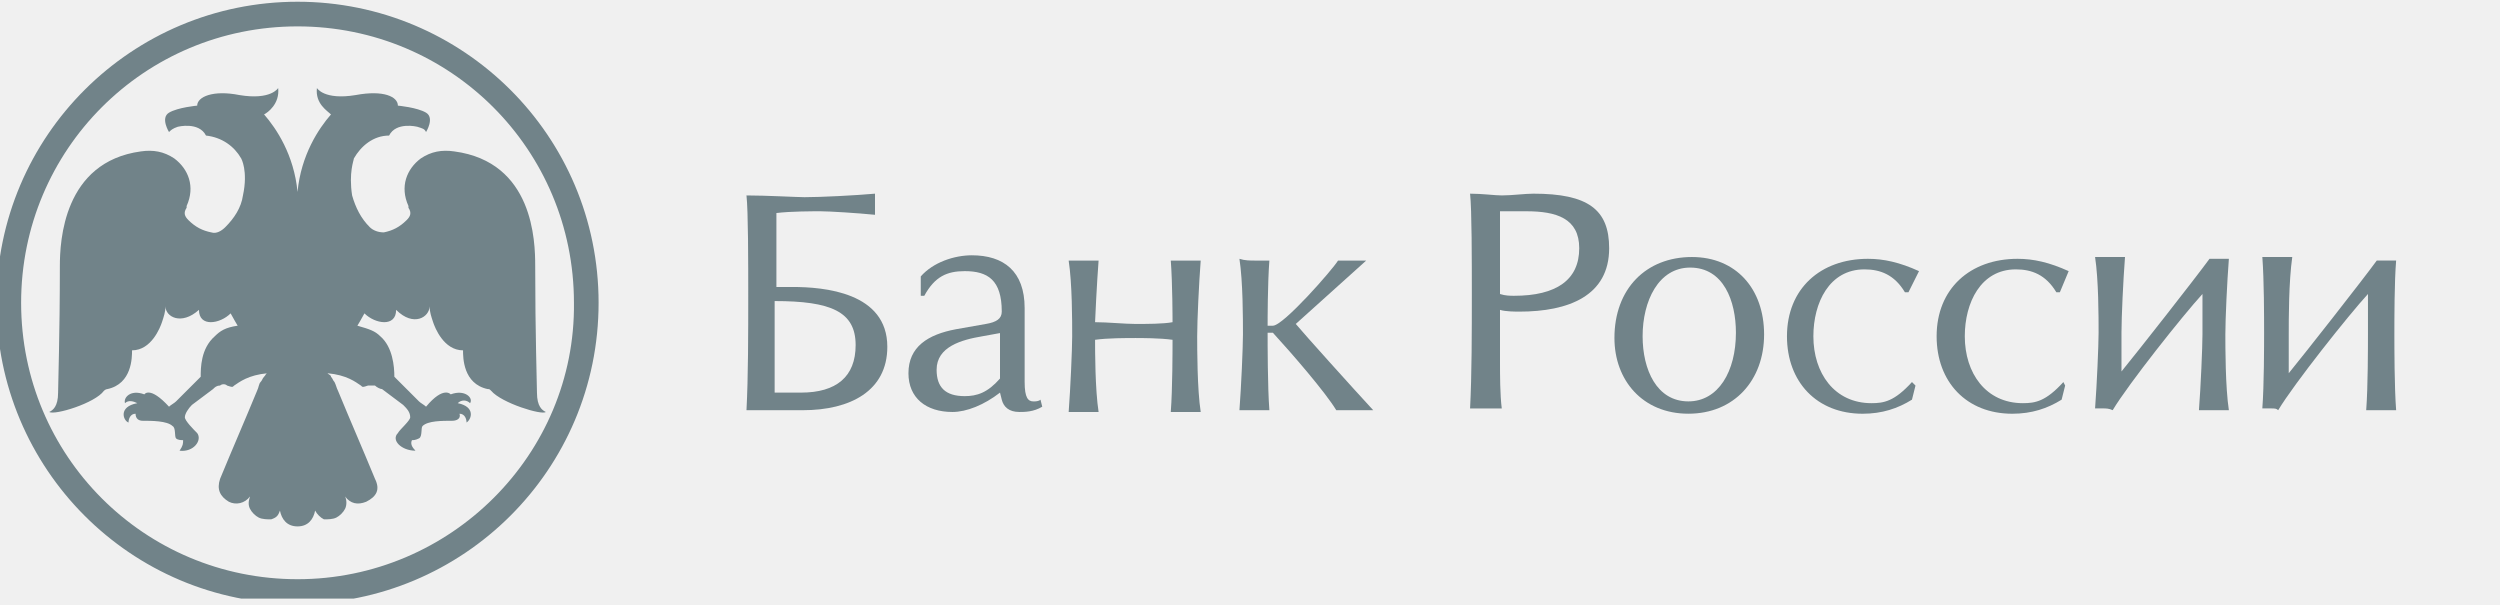
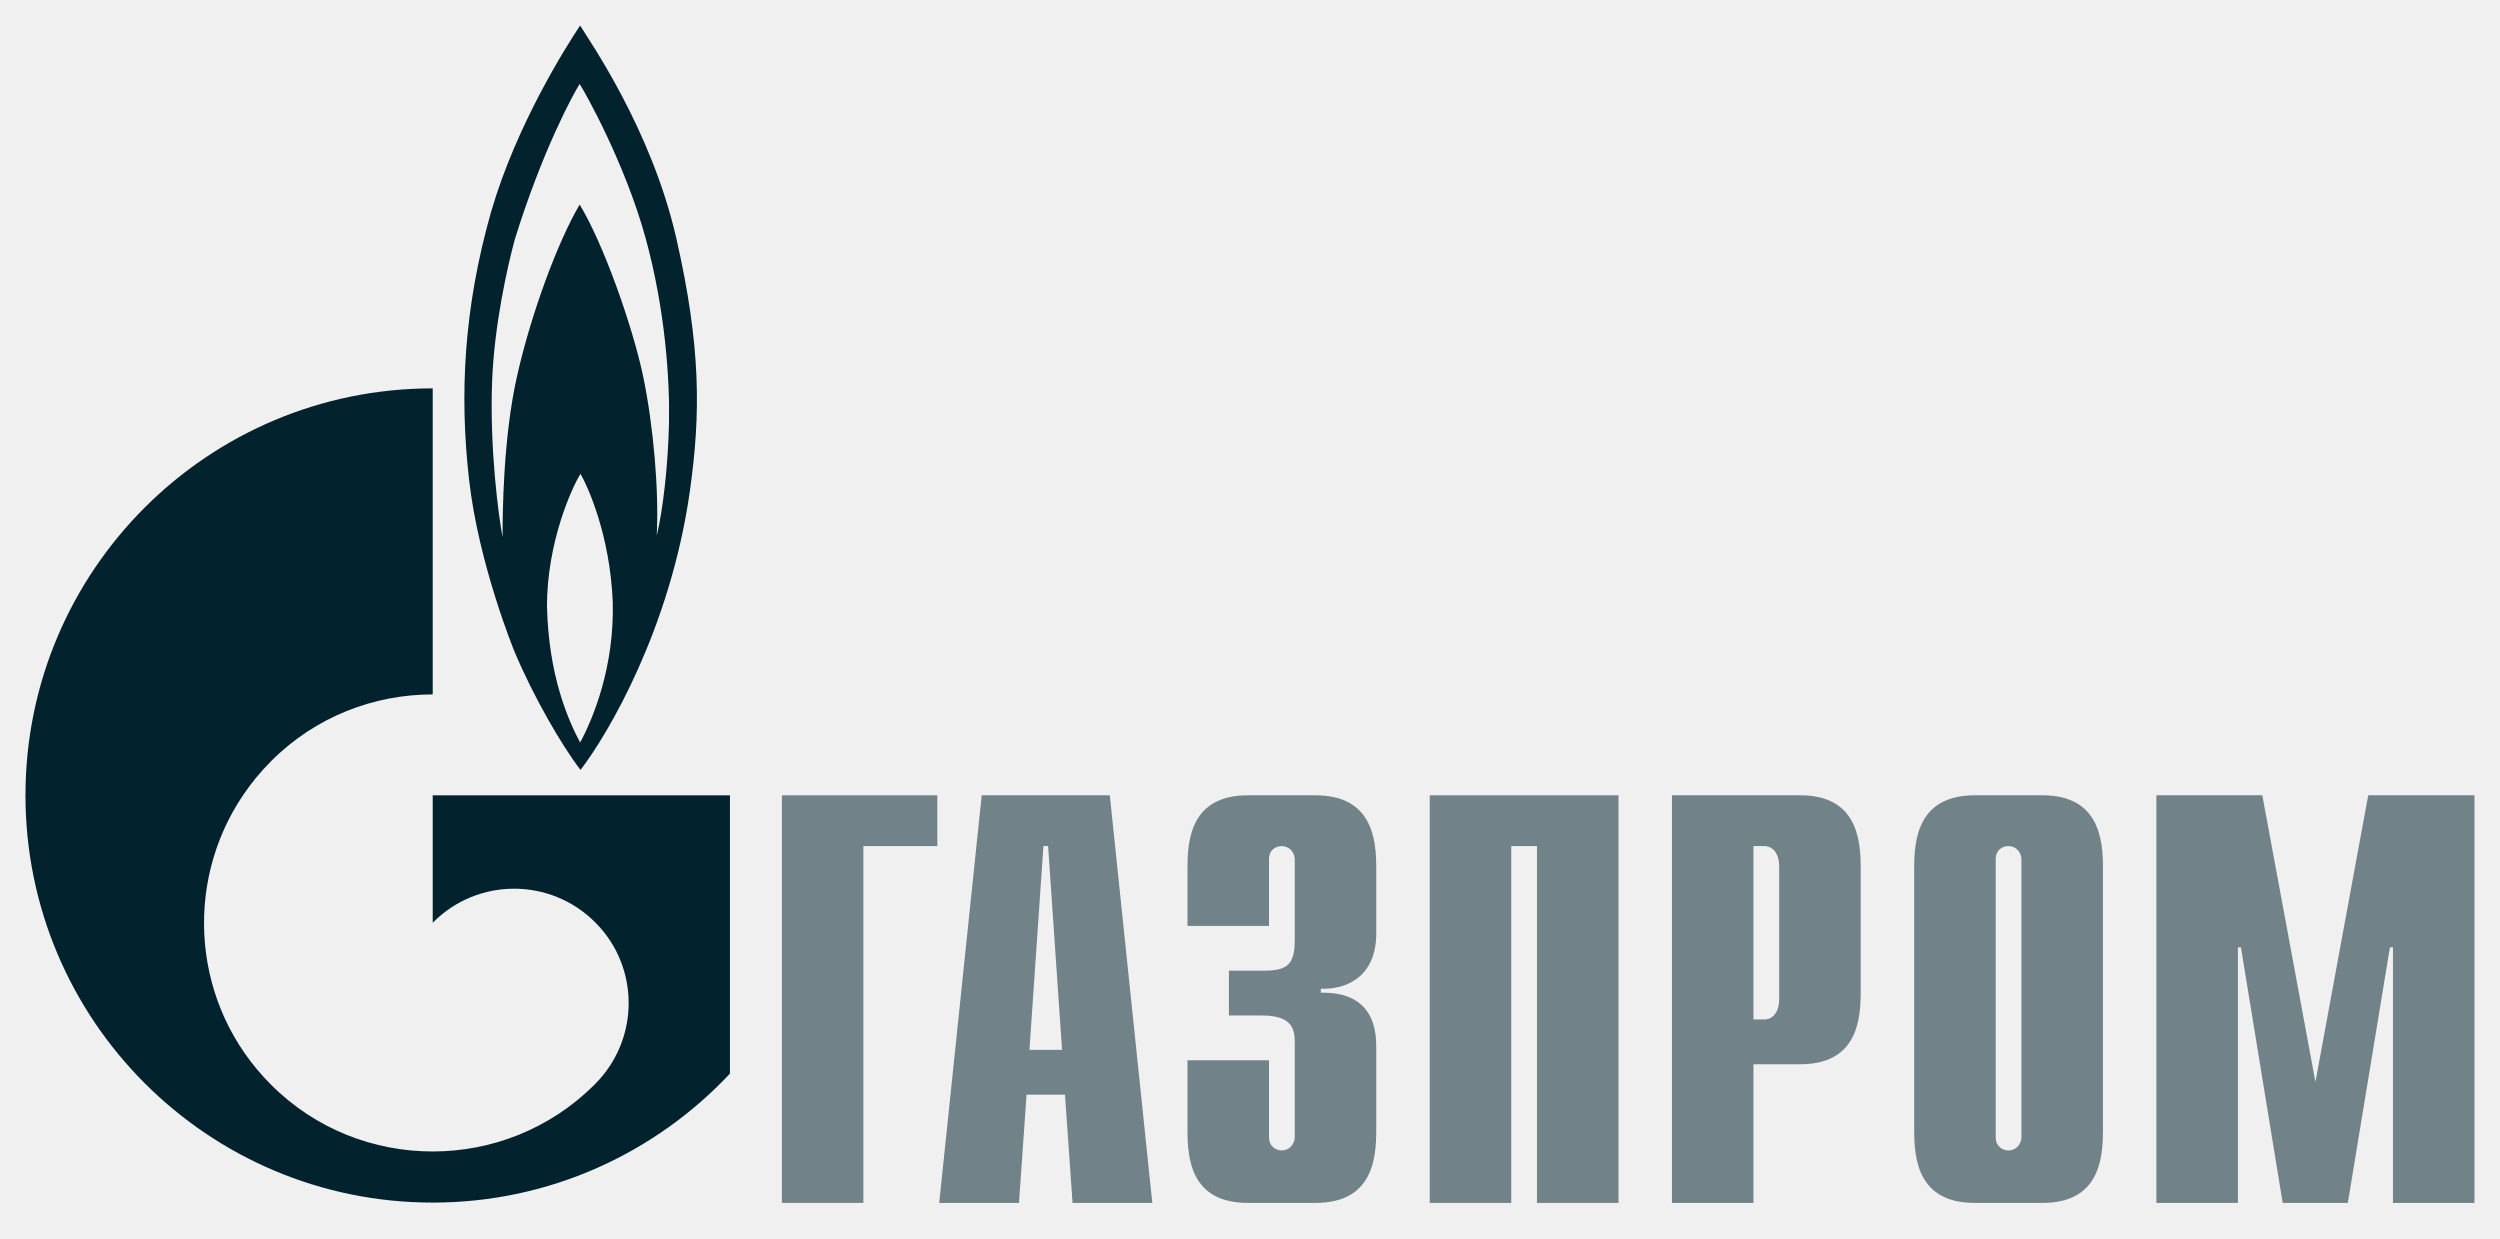
- <svg xmlns="http://www.w3.org/2000/svg" width="240" height="58" viewBox="0 0 240 58" fill="none">
-   <g id="10andmore 1" clip-path="url(#clip0_182_1786)">
-     <g id="Group">
-       <g id="Group_2">
-         <g id="Group_3">
-           <path id="Vector" d="M28.564 0.167C12.676 0.167 -0.338 13.012 -0.338 29.068C-0.338 44.956 12.507 57.97 28.564 57.97C44.451 57.97 57.465 45.125 57.465 29.068C57.465 13.012 44.451 0.167 28.564 0.167ZM28.564 55.604C13.859 55.604 2.028 43.773 2.028 29.068C2.028 14.364 13.859 2.533 28.564 2.533C43.268 2.533 55.099 14.364 55.099 29.068C55.268 43.604 43.268 55.604 28.564 55.604Z" fill="#718389" />
-         </g>
-         <path id="Vector_2" d="M28.563 50.535C29.578 50.535 30.084 49.859 30.253 49.014C30.423 49.352 30.761 49.69 31.099 49.859C31.437 49.859 31.944 49.859 32.282 49.69C32.62 49.521 32.958 49.183 33.127 48.845C33.296 48.507 33.296 47.999 33.127 47.661C33.634 48.337 34.31 48.507 35.155 48.169C36.169 47.661 36.507 46.985 36 45.971C34.817 43.098 33.634 40.394 32.451 37.521C32.282 37.183 32.282 37.014 32.113 36.675C31.944 36.507 31.944 36.337 31.775 36.169C31.775 35.999 31.606 35.999 31.437 35.831C33.296 35.999 34.141 36.676 34.648 37.014C34.817 37.183 34.817 37.183 35.324 37.014C35.493 37.014 35.831 37.014 36 37.014C36.169 37.183 36.507 37.352 36.676 37.352C37.352 37.859 38.028 38.366 38.704 38.873C39.042 39.211 39.38 39.549 39.38 40.056C39.38 40.394 38.366 41.239 38.197 41.577C37.521 42.253 38.535 43.267 39.887 43.267C39.549 42.929 39.38 42.591 39.549 42.253C39.718 42.253 39.887 42.253 40.225 42.084C40.563 41.915 40.394 41.07 40.563 40.901C41.07 40.394 42.422 40.394 43.437 40.394C43.775 40.394 44.282 40.225 44.113 39.718C44.62 39.718 44.789 40.225 44.789 40.563C45.296 40.225 45.634 39.042 43.944 38.704C44.282 38.366 44.789 38.366 45.127 38.704C45.465 38.197 44.62 37.352 43.268 37.859C43.268 37.859 42.592 37.014 40.901 39.042C40.732 38.873 40.394 38.704 40.225 38.535C39.549 37.859 37.859 36.169 37.859 36.169C37.859 35.154 37.69 33.295 36.507 32.281C36 31.774 35.493 31.605 34.31 31.267C34.31 31.267 34.817 30.422 34.986 30.084C36 31.098 38.028 31.436 38.028 29.746C39.718 31.436 41.239 30.422 41.239 29.408C41.239 29.915 41.408 30.422 41.578 30.929C41.746 31.436 42.592 33.633 44.451 33.633C44.451 34.309 44.451 36.845 46.817 37.352C46.986 37.352 46.986 37.352 47.155 37.521C48.169 38.704 52.056 39.887 52.394 39.549C52.056 39.38 51.549 39.042 51.549 37.69C51.549 36.845 51.38 32.112 51.38 25.521C51.38 23.154 51.211 15.549 43.606 14.535C42.423 14.366 41.408 14.535 40.394 15.211C39.042 16.225 38.366 17.915 39.211 19.774V19.943C39.549 20.45 39.38 20.788 39.042 21.126C38.366 21.802 37.69 22.14 36.845 22.309C36.338 22.309 35.831 22.14 35.493 21.802C34.648 20.957 34.141 19.943 33.803 18.76C33.465 16.563 33.972 15.38 33.972 15.211C34.648 14.028 35.831 13.014 37.352 13.014C38.028 11.662 40.056 12.168 40.056 12.168C40.563 12.338 40.732 12.338 40.901 12.675C40.901 12.675 41.746 11.323 40.901 10.816C40.056 10.309 38.197 10.14 38.197 10.14C38.197 9.295 36.845 8.619 34.141 9.126C31.099 9.633 30.423 8.45 30.423 8.45C30.253 9.971 31.437 10.647 31.775 10.985C30.592 12.338 28.901 14.873 28.563 18.422C28.225 14.873 26.535 12.338 25.352 10.985C25.69 10.816 26.873 9.971 26.704 8.45C26.704 8.45 26.028 9.633 22.986 9.126C20.451 8.619 18.93 9.295 18.93 10.14C18.93 10.14 17.07 10.309 16.225 10.816C15.38 11.323 16.225 12.675 16.225 12.675C16.394 12.507 16.563 12.338 17.07 12.168C17.07 12.168 19.099 11.662 19.775 13.014C21.296 13.183 22.479 14.028 23.155 15.211C23.155 15.211 23.831 16.394 23.324 18.76C23.155 19.943 22.479 20.957 21.634 21.802C21.296 22.14 20.789 22.478 20.282 22.309C19.437 22.14 18.761 21.802 18.084 21.126C17.747 20.788 17.578 20.45 17.916 19.943V19.774C18.761 17.915 18.084 16.225 16.732 15.211C15.718 14.535 14.704 14.366 13.521 14.535C6.085 15.549 5.747 23.154 5.747 25.521C5.747 32.112 5.577 36.845 5.577 37.69C5.577 39.042 5.07 39.38 4.732 39.549C5.239 39.887 9.127 38.704 9.972 37.521C9.972 37.521 10.141 37.352 10.31 37.352C12.676 36.845 12.676 34.309 12.676 33.633C14.535 33.633 15.38 31.436 15.549 30.929C15.718 30.422 15.887 29.915 15.887 29.408C15.887 30.422 17.409 31.267 19.099 29.746C19.099 31.436 21.127 31.098 22.141 30.084C22.31 30.422 22.817 31.267 22.817 31.267C21.634 31.436 21.127 31.774 20.62 32.281C19.268 33.464 19.268 35.323 19.268 36.169C19.268 36.169 17.578 37.859 16.901 38.535C16.732 38.704 16.394 38.873 16.225 39.042C14.366 37.014 13.859 37.859 13.859 37.859C12.507 37.352 11.831 38.197 12 38.704C12.338 38.366 12.845 38.535 13.183 38.704C11.324 39.042 11.831 40.394 12.338 40.563C12.338 40.225 12.507 39.718 13.014 39.718C13.014 40.225 13.352 40.394 13.69 40.394C14.535 40.394 16.056 40.394 16.563 40.901C16.901 41.07 16.732 41.915 16.901 42.084C17.07 42.253 17.409 42.253 17.578 42.253C17.578 42.591 17.578 42.76 17.239 43.267C18.592 43.436 19.437 42.253 18.93 41.577C18.592 41.239 17.747 40.394 17.747 40.056C17.747 39.718 18.084 39.211 18.423 38.873C19.099 38.366 19.775 37.859 20.451 37.352C20.62 37.183 20.789 37.014 21.127 37.014C21.296 36.845 21.634 36.845 21.803 37.014C22.31 37.183 22.31 37.183 22.479 37.014C22.986 36.676 23.831 35.999 25.69 35.831C25.521 35.831 25.521 35.999 25.352 36.169C25.183 36.337 25.183 36.507 25.014 36.675C24.845 36.845 24.845 37.183 24.676 37.521C23.493 40.394 22.31 43.098 21.127 45.971C20.789 46.985 21.127 47.661 21.972 48.169C22.648 48.507 23.493 48.337 24 47.661C23.831 48.169 23.831 48.507 24 48.845C24.169 49.183 24.507 49.521 24.845 49.69C25.183 49.859 25.69 49.859 26.028 49.859C26.535 49.69 26.704 49.521 26.873 49.014C27.042 49.859 27.549 50.535 28.563 50.535Z" fill="#718389" />
-       </g>
-       <g id="Group_4">
-         <path id="Vector_3" d="M77.24 18.93C78.761 18.93 82.141 18.761 84 18.592C84 18.93 84 19.437 84 19.606C84 19.775 84 20.282 84 20.62C82.31 20.451 79.606 20.282 78.761 20.282C78.085 20.282 75.888 20.282 74.535 20.451V27.549H76.056C79.099 27.549 85.183 28.057 85.183 33.296C85.183 37.521 81.634 39.38 77.071 39.38C76.564 39.38 74.704 39.38 73.352 39.38C72.845 39.38 72.169 39.38 71.662 39.38C71.831 36.169 71.831 31.944 71.831 28.395C71.831 25.183 71.831 20.282 71.662 18.761C73.521 18.761 76.564 18.93 77.24 18.93ZM74.535 37.69C75.211 37.69 76.225 37.69 76.902 37.69C80.282 37.69 82.141 36.169 82.141 33.127C82.141 29.916 79.775 28.902 74.366 28.902V37.69H74.535Z" fill="#718389" />
-         <path id="Vector_4" d="M88.394 26.536C89.577 25.184 91.605 24.508 93.295 24.508C96.338 24.508 98.366 26.029 98.366 29.578V36.677C98.366 38.198 98.704 38.536 99.211 38.536C99.38 38.536 99.718 38.536 99.887 38.367L100.056 39.043C99.211 39.55 98.366 39.55 97.859 39.55C96.845 39.55 96.338 39.043 96.169 38.367L96 37.691C94.478 38.874 92.788 39.55 91.436 39.55C88.901 39.55 87.211 38.198 87.211 35.832C87.211 33.297 89.07 32.113 91.774 31.606L94.647 31.099C95.662 30.93 96.169 30.592 96.169 29.916C96.169 26.874 94.817 26.029 92.619 26.029C90.929 26.029 89.746 26.536 88.732 28.395H88.394V26.536ZM96.169 31.944L94.309 32.282C92.281 32.62 89.915 33.297 89.915 35.494C89.915 37.184 90.76 38.029 92.619 38.029C93.802 38.029 94.817 37.691 96 36.339V31.944H96.169Z" fill="#718389" />
-         <path id="Vector_5" d="M104.113 25.015C104.451 25.015 104.958 25.015 105.465 25.015C105.296 27.212 105.127 30.761 105.127 30.93C106.31 30.93 108 31.099 109.014 31.099C110.028 31.099 111.719 31.099 112.564 30.93C112.564 30.761 112.564 27.212 112.395 25.015C112.902 25.015 113.578 25.015 113.916 25.015C114.254 25.015 114.761 25.015 115.268 25.015C115.099 27.212 114.93 30.761 114.93 32.282C114.93 33.465 114.93 37.353 115.268 39.55C114.761 39.55 114.423 39.55 113.916 39.55C113.409 39.55 112.902 39.55 112.395 39.55C112.564 37.353 112.564 33.465 112.564 32.62C111.381 32.451 109.521 32.451 109.014 32.451C108.169 32.451 106.31 32.451 105.127 32.62C105.127 33.634 105.127 37.353 105.465 39.55C104.958 39.55 104.62 39.55 104.113 39.55C103.606 39.55 103.099 39.55 102.592 39.55C102.761 37.353 102.93 33.465 102.93 32.282C102.93 30.761 102.93 27.212 102.592 25.015C103.099 25.015 103.775 25.015 104.113 25.015Z" fill="#718389" />
-         <path id="Vector_6" d="M120.507 25.015C120.845 25.015 121.353 25.015 121.86 25.015C121.691 27.212 121.691 30.761 121.691 31.268H122.198C123.212 31.268 127.944 25.86 128.451 25.015C128.789 25.015 129.465 25.015 129.803 25.015C130.141 25.015 130.817 25.015 131.155 25.015L124.395 31.099C125.24 32.113 129.803 37.184 131.831 39.381C130.986 39.381 130.479 39.381 130.141 39.381C129.634 39.381 128.789 39.381 128.282 39.381C127.268 37.691 124.057 33.972 122.198 31.944H121.691C121.691 32.958 121.691 37.184 121.86 39.381C121.522 39.381 121.015 39.381 120.507 39.381C120 39.381 119.493 39.381 118.986 39.381C119.155 37.184 119.324 33.296 119.324 32.113C119.324 30.592 119.324 27.043 118.986 24.846C119.493 25.015 120 25.015 120.507 25.015Z" fill="#718389" />
-         <path id="Vector_7" d="M144.169 18.761C145.183 18.761 146.366 18.592 147.211 18.592C152.451 18.592 154.479 20.113 154.479 23.831C154.479 28.395 150.592 29.916 145.859 29.916C145.521 29.916 144.507 29.916 144 29.747V34.648C144 36 144 37.859 144.169 39.212C143.662 39.212 143.155 39.212 142.648 39.212C142.141 39.212 141.465 39.212 141.127 39.212C141.296 36 141.296 31.775 141.296 28.226C141.296 25.014 141.296 20.113 141.127 18.592C142.31 18.592 143.493 18.761 144.169 18.761ZM145.352 28.395C149.409 28.395 151.606 26.873 151.606 23.831C151.606 20.958 149.409 20.282 146.535 20.282C146.028 20.282 144.338 20.282 144 20.282V28.226C144.507 28.395 145.014 28.395 145.352 28.395Z" fill="#718389" />
-         <path id="Vector_8" d="M169.353 32.11C169.353 36.505 166.479 39.716 162.085 39.716C157.691 39.716 154.986 36.505 154.986 32.449C154.986 27.716 158.029 24.674 162.423 24.674C166.648 24.674 169.353 27.716 169.353 32.11ZM157.691 32.279C157.691 35.491 159.043 38.533 162.085 38.533C164.958 38.533 166.648 35.66 166.648 31.941C166.648 28.899 165.465 25.688 162.254 25.688C159.212 25.688 157.691 28.899 157.691 32.279Z" fill="#718389" />
-         <path id="Vector_9" d="M183.211 28.057H182.873C181.859 26.367 180.507 25.86 178.985 25.86C175.605 25.86 174.084 29.071 174.084 32.282C174.084 35.832 176.112 38.705 179.662 38.705C180.845 38.705 181.859 38.536 183.549 36.677L183.887 37.015L183.549 38.367C182.197 39.212 180.676 39.719 178.816 39.719C174.422 39.719 171.549 36.677 171.549 32.282C171.549 27.719 174.76 24.846 179.323 24.846C180.845 24.846 182.366 25.184 184.225 26.029L183.211 28.057Z" fill="#718389" />
-         <path id="Vector_10" d="M197.747 28.057H197.409C196.395 26.367 195.043 25.86 193.522 25.86C190.141 25.86 188.62 29.071 188.62 32.282C188.62 35.832 190.648 38.705 194.198 38.705C195.381 38.705 196.395 38.536 198.085 36.677L198.254 37.015L197.916 38.367C196.564 39.212 195.043 39.719 193.184 39.719C188.789 39.719 185.916 36.677 185.916 32.282C185.916 27.719 189.127 24.846 193.691 24.846C195.212 24.846 196.733 25.184 198.592 26.029L197.747 28.057Z" fill="#718389" />
-         <path id="Vector_11" d="M201.972 39.209C201.803 39.209 201.296 39.209 201.127 39.209C201.296 37.012 201.465 33.124 201.465 31.941C201.465 30.42 201.465 26.871 201.127 24.674C201.634 24.674 202.31 24.674 202.648 24.674C202.986 24.674 203.493 24.674 204 24.674C203.831 26.871 203.662 30.42 203.662 31.941C203.662 33.124 203.662 34.815 203.662 35.66C205.183 33.801 210.761 26.702 212.113 24.843C212.451 24.843 212.62 24.843 212.958 24.843C213.127 24.843 213.803 24.843 213.972 24.843C213.803 27.04 213.634 30.589 213.634 32.11C213.634 33.294 213.634 37.181 213.972 39.378C213.465 39.378 213.127 39.378 212.62 39.378C212.113 39.378 211.606 39.378 211.099 39.378C211.268 37.181 211.437 33.294 211.437 32.11C211.437 30.589 211.437 28.73 211.437 28.223C209.578 30.251 204.338 36.843 202.817 39.378C202.479 39.209 202.141 39.209 201.972 39.209Z" fill="#718389" />
-         <path id="Vector_12" d="M218.029 39.209C217.86 39.209 217.353 39.209 217.184 39.209C217.353 37.012 217.353 33.124 217.353 31.941C217.353 30.42 217.353 26.871 217.184 24.674C217.691 24.674 218.367 24.674 218.705 24.674C219.043 24.674 219.55 24.674 220.057 24.674C219.719 27.04 219.719 30.589 219.719 32.11C219.719 33.294 219.719 34.984 219.719 35.829C221.24 33.97 226.817 26.871 228.17 25.012C228.508 25.012 228.677 25.012 229.015 25.012C229.184 25.012 229.86 25.012 230.029 25.012C229.86 27.04 229.86 30.589 229.86 32.11C229.86 33.294 229.86 37.181 230.029 39.378C229.522 39.378 229.184 39.378 228.677 39.378C228.17 39.378 227.662 39.378 227.155 39.378C227.324 37.181 227.324 33.294 227.324 32.11C227.324 30.589 227.324 28.73 227.324 28.223C225.465 30.251 220.226 36.843 218.705 39.378C218.536 39.209 218.367 39.209 218.029 39.209Z" fill="#718389" />
-       </g>
-     </g>
-   </g>
-   <defs>
-     <clipPath id="clip0_182_1786">
-       <rect width="240" height="57.465" fill="white" transform="translate(0 0.000976562)" />
-     </clipPath>
-   </defs>
+ <svg xmlns="http://www.w3.org/2000/svg" width="222" height="110" viewBox="0 0 222 110" fill="none">
+   <path d="M69.432 70.622H83.234V75.132H76.668V106.818H69.432V70.622Z" fill="#718389" />
+   <path d="M91.416 93.23L92.656 75.132H93.071L94.311 93.23H91.416ZM83.402 106.818H90.487L91.158 97.205H94.57L95.243 106.818H102.325L98.551 70.622H87.176L83.402 106.818Z" fill="#718389" />
+   <path d="M112.688 94.149V100.973C112.688 101.893 113.4 102.16 113.816 102.16C114.498 102.16 114.973 101.596 114.973 100.973V92.547C114.973 91.42 114.765 90.174 112.065 90.174H109.128V86.198H112.184C114.231 86.198 114.973 85.724 114.973 83.498V76.319C114.973 75.695 114.498 75.132 113.816 75.132C113.4 75.132 112.688 75.369 112.688 76.319V82.223H105.449V77.09C105.449 74.568 105.746 70.622 110.819 70.622H116.812C121.886 70.622 122.212 74.568 122.212 77.09V82.875C122.212 86.821 119.453 87.889 117.287 87.8V88.156C122.153 88.038 122.212 91.776 122.212 93.052V100.35C122.212 102.902 121.886 106.818 116.812 106.818H110.819C105.746 106.818 105.449 102.902 105.449 100.35V94.149H112.688Z" fill="#718389" />
+   <path d="M126.959 70.622H143.722V106.818H136.483V75.132H134.198V106.818H126.959V70.622Z" fill="#718389" />
+   <path d="M155.708 90.53V75.132H156.657C157.429 75.132 157.992 75.784 157.992 76.942V88.72C157.992 89.877 157.429 90.53 156.657 90.53H155.708ZM148.469 106.818H155.708V94.505H159.862C164.905 94.505 165.232 90.589 165.232 88.038V77.09C165.232 74.568 164.905 70.622 159.862 70.622H148.469V106.818Z" fill="#718389" />
+   <path d="M179.504 100.973C179.504 101.596 179.029 102.16 178.347 102.16C177.932 102.16 177.22 101.893 177.22 100.973V76.319C177.22 75.369 177.932 75.132 178.347 75.132C179.029 75.132 179.504 75.695 179.504 76.319V100.973ZM169.98 100.35C169.98 102.902 170.307 106.818 175.351 106.818H181.373C186.417 106.818 186.743 102.902 186.743 100.35V77.09C186.743 74.568 186.417 70.622 181.373 70.622H175.351C170.307 70.622 169.98 74.568 169.98 77.09V100.35Z" fill="#718389" />
+   <path d="M210.298 70.622H219.733V106.818H212.494V84.121H212.227L208.488 106.818H202.703L198.994 84.121H198.727V106.818H191.488V70.622H200.893L205.611 96.078L210.298 70.622Z" fill="#718389" />
+   <path d="M60.051 21.136C57.834 11.434 52.281 3.542 51.515 2.267C50.304 4.076 45.875 11.049 43.623 18.762C41.164 27.396 40.802 35.051 41.65 42.557C42.493 50.093 45.676 57.836 45.676 57.836C47.367 61.871 49.901 66.233 51.551 68.369C53.969 65.224 59.526 55.848 61.258 43.625C62.222 36.801 62.264 30.838 60.051 21.136ZM51.515 65.936C50.426 63.889 48.735 60.002 48.575 53.95C48.533 48.135 50.868 43.12 51.551 42.082C52.159 43.12 54.17 47.482 54.411 53.445C54.574 59.26 52.639 63.859 51.515 65.936ZM59.407 37.602C59.324 41.311 58.882 45.227 58.318 47.571C58.52 43.536 58.036 37.869 57.111 33.419C56.185 28.998 53.565 21.581 51.474 18.169C49.542 21.433 47.163 27.841 45.916 33.389C44.664 38.937 44.629 45.672 44.629 47.69C44.297 45.998 43.466 39.916 43.7 33.834C43.896 28.82 45.071 23.628 45.715 21.255C48.171 13.333 50.951 8.26 51.474 7.459C51.996 8.26 55.497 14.52 57.312 21.077C59.119 27.633 59.484 33.923 59.407 37.602Z" fill="#02222D" />
+   <path d="M55.274 70.624H38.425V81.928C38.44 81.928 38.452 81.898 38.467 81.898C42.436 77.922 48.874 77.922 52.847 81.898C56.817 85.844 56.817 92.282 52.847 96.258C52.829 96.287 52.811 96.287 52.794 96.317C52.773 96.317 52.752 96.347 52.734 96.376C48.773 100.293 43.599 102.251 38.425 102.251C33.227 102.251 28.029 100.293 24.065 96.317C17.075 89.345 16.248 78.516 21.576 70.624C22.294 69.556 23.122 68.547 24.065 67.598C28.029 63.622 33.227 61.664 38.425 61.664V34.487C18.452 34.487 2.262 50.657 2.262 70.624C2.262 90.591 18.452 106.79 38.425 106.79C48.839 106.79 58.22 102.369 64.818 95.338V70.624H55.274Z" fill="#02222D" />
</svg>
